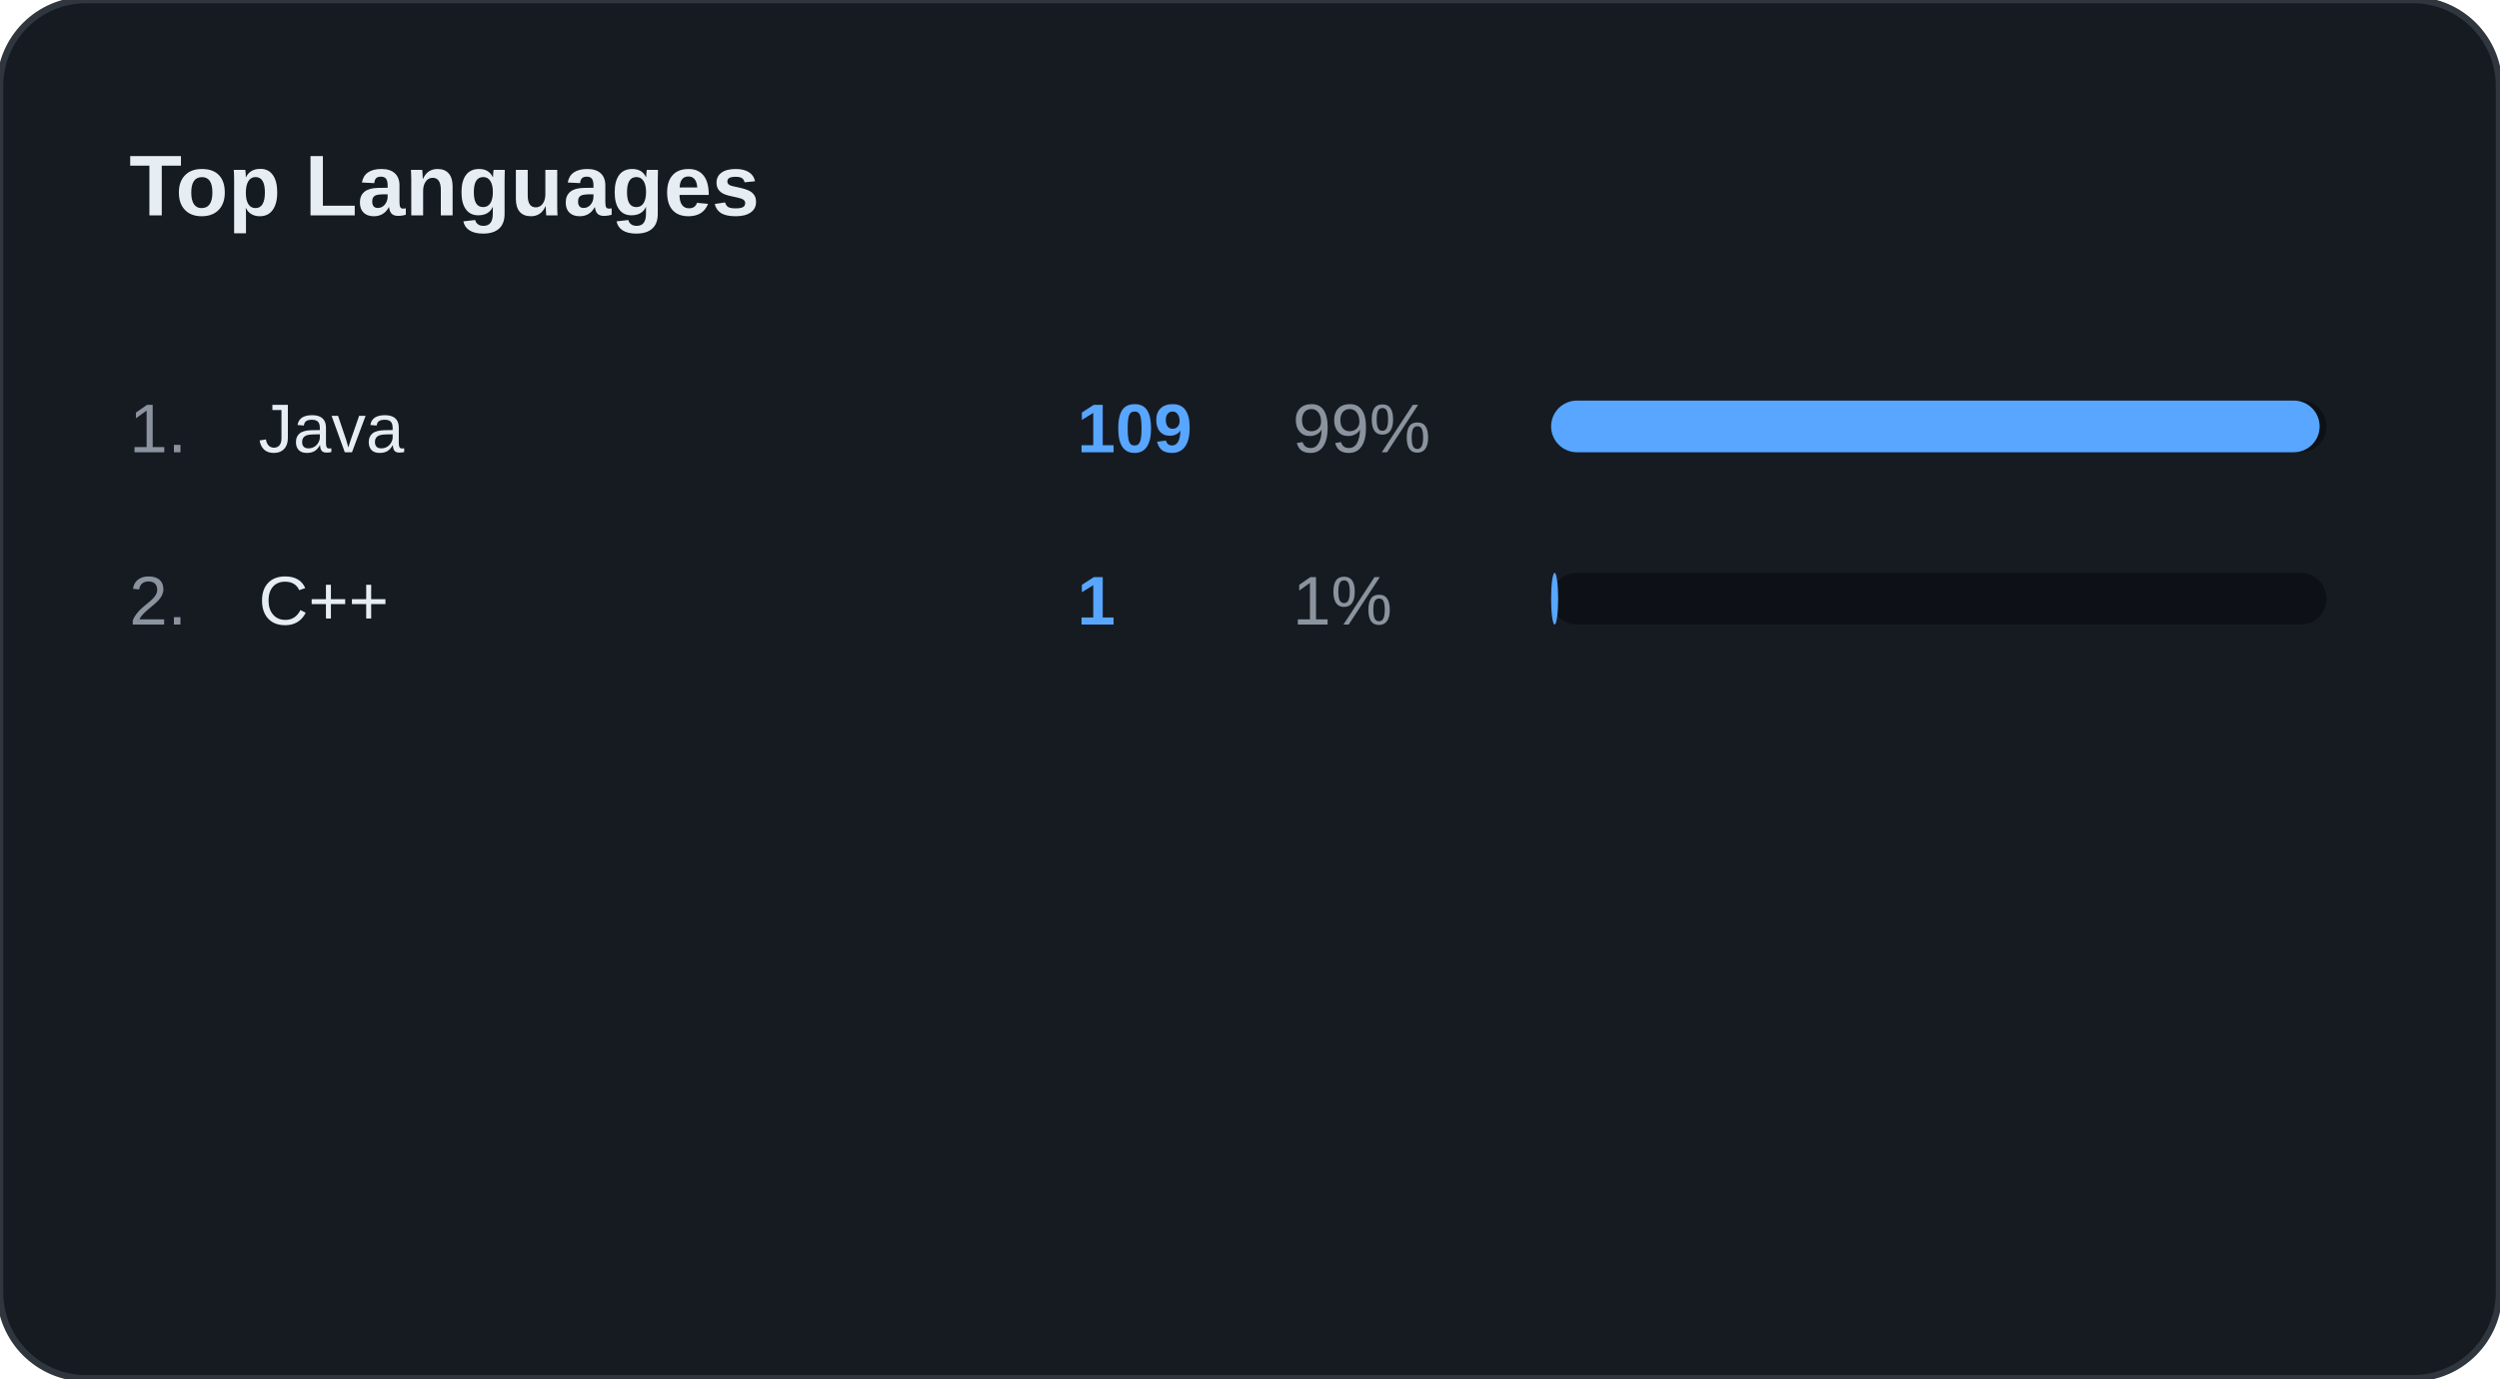
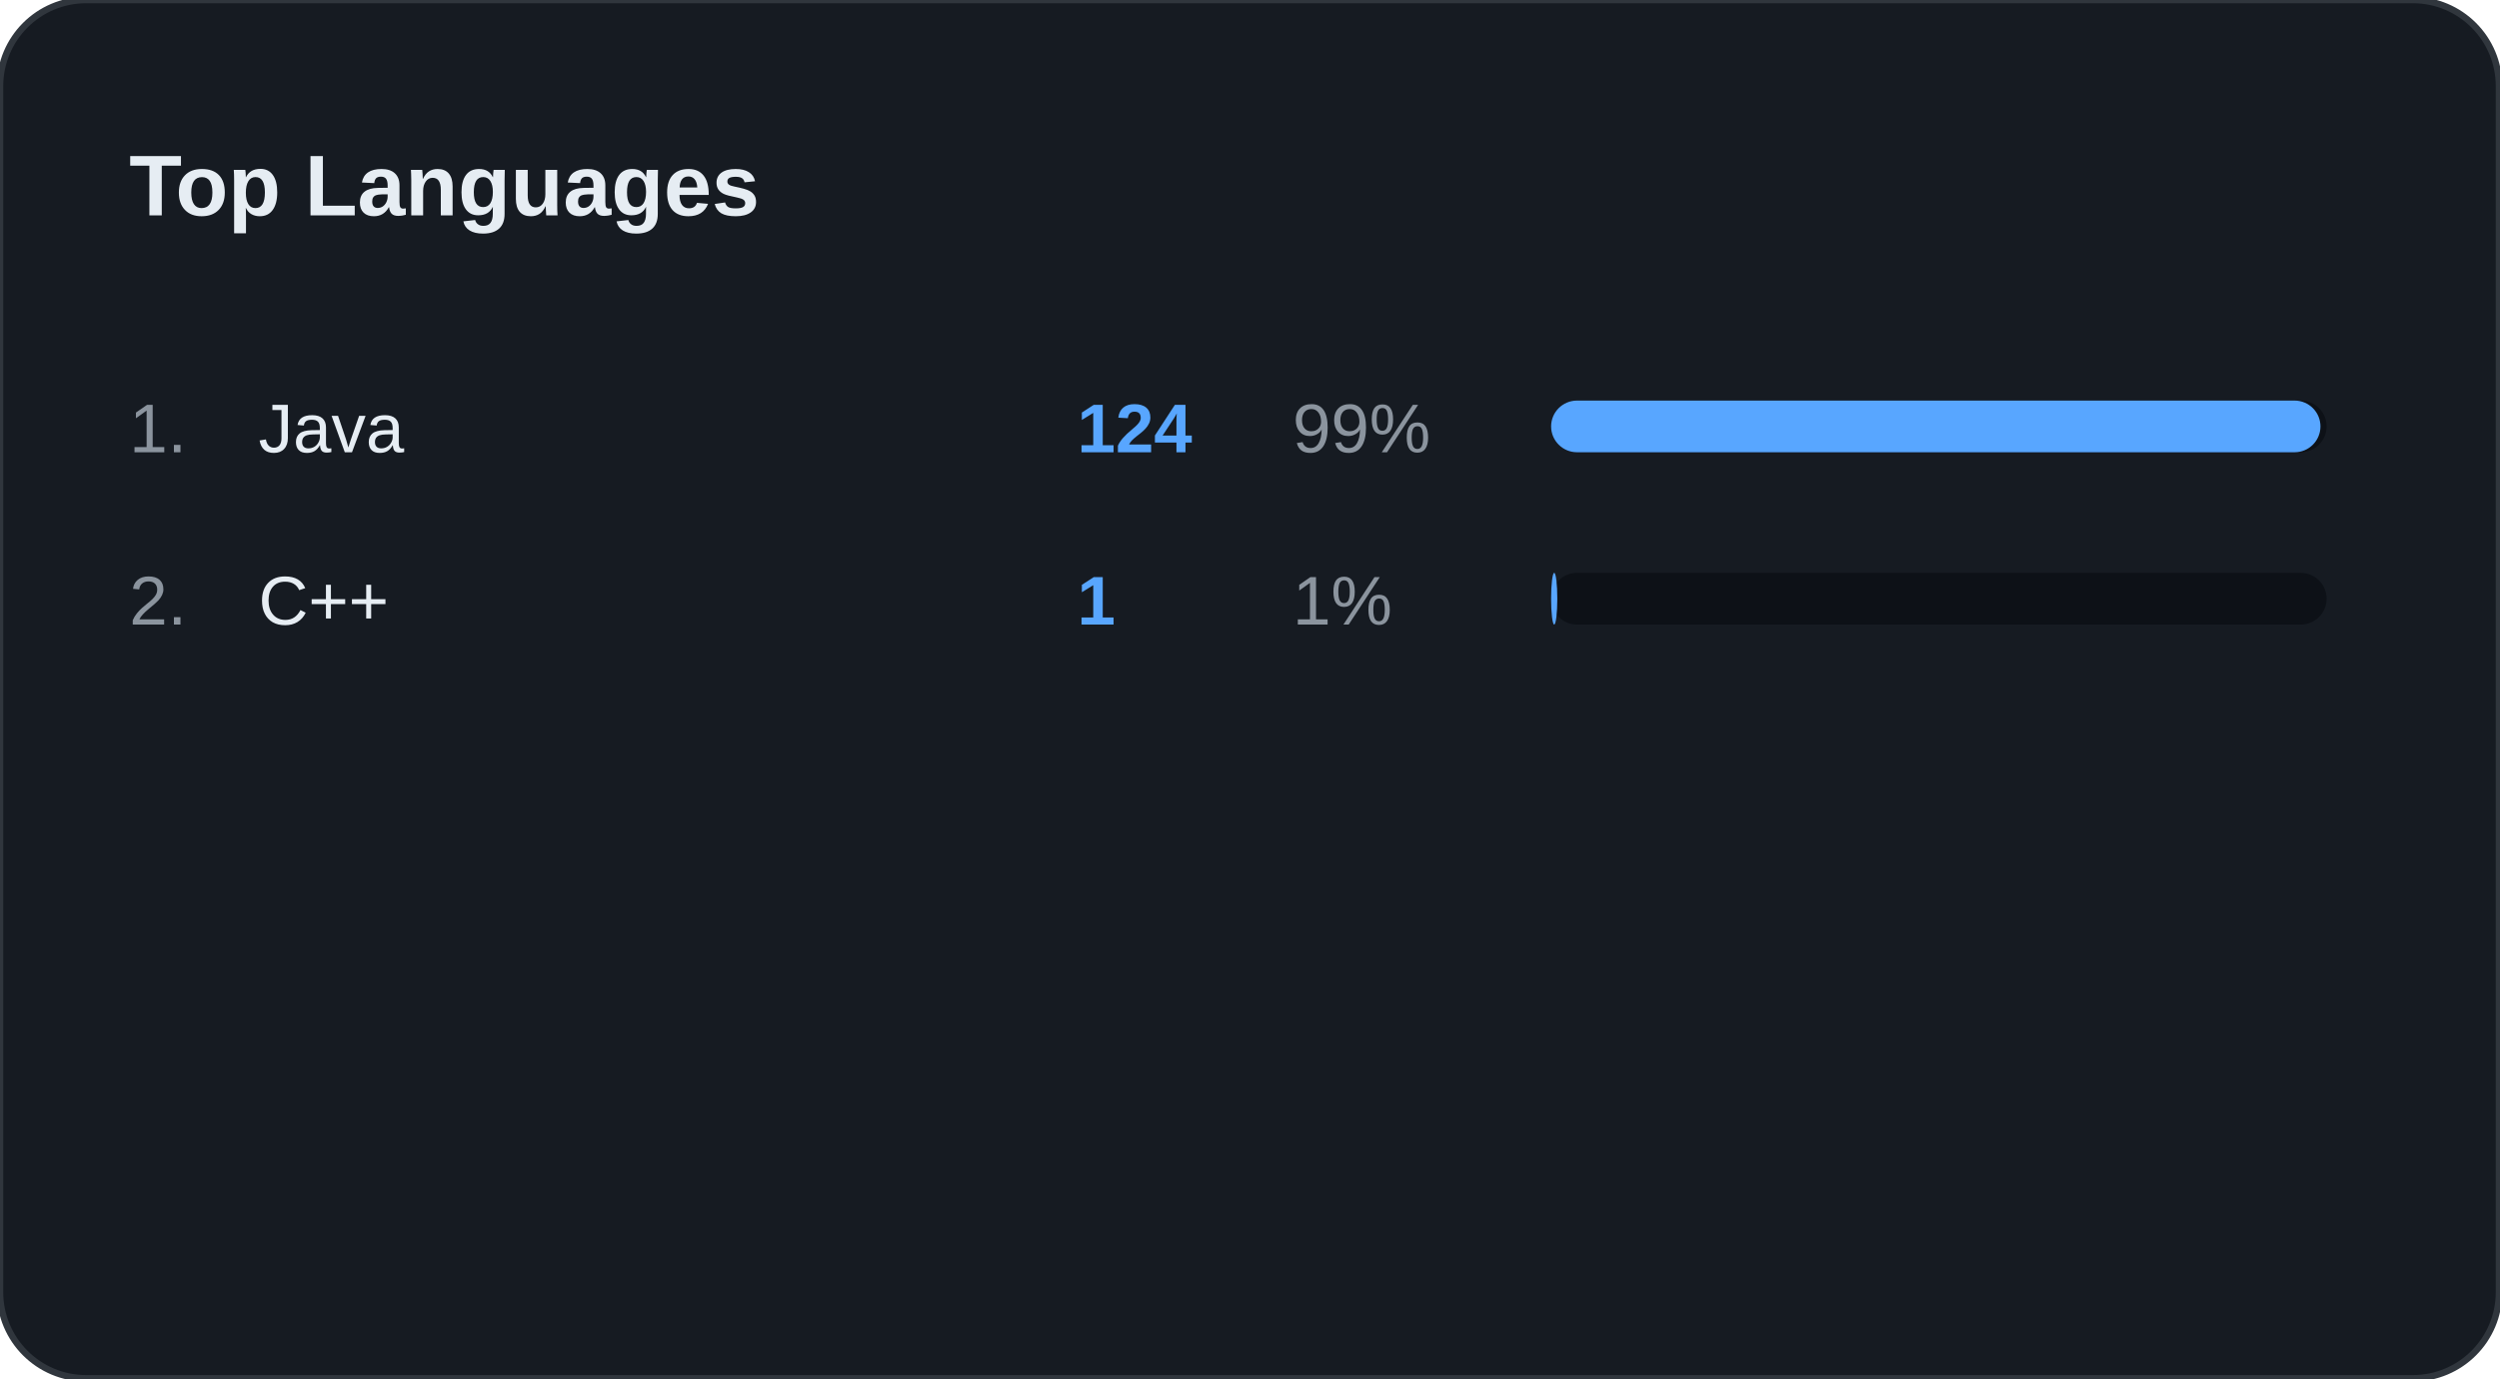
<svg xmlns="http://www.w3.org/2000/svg" width="100%" viewBox="0 0 580 320" preserveAspectRatio="xMidYMid meet">
  <rect width="580" height="320" rx="20" fill="#161B22" stroke="#30363D" stroke-width="1.5" />
  <text x="30" y="50" font-family="Segoe UI, Arial, sans-serif" font-size="20" font-weight="bold" fill="#E6EDF3">Top Languages</text>
  <text x="30" y="105" font-family="Segoe UI, Arial, sans-serif" font-size="16" fill="#8B949E">1.</text>
  <text x="60" y="105" font-family="Segoe UI, Arial, sans-serif" font-size="16" fill="#E6EDF3">Java</text>
-   <text x="250" y="105" font-family="Segoe UI, Arial, sans-serif" font-size="16" font-weight="bold" fill="#58A6FF">109</text>
+   <text x="250" y="105" font-family="Segoe UI, Arial, sans-serif" font-size="16" font-weight="bold" fill="#58A6FF">124</text>
  <text x="300" y="105" font-family="Segoe UI, Arial, sans-serif" font-size="16" fill="#8B949E">99%</text>
  <rect x="360" y="93" width="180" height="12" rx="6" fill="#0D1117" />
-   <rect x="360" y="93" width="178.364" height="12" rx="6" fill="#58A6FF" />
+   <rect x="360" y="93" width="178.56" height="12" rx="6" fill="#58A6FF" />
  <text x="30" y="145" font-family="Segoe UI, Arial, sans-serif" font-size="16" fill="#8B949E">2.</text>
  <text x="60" y="145" font-family="Segoe UI, Arial, sans-serif" font-size="16" fill="#E6EDF3">C++</text>
  <text x="250" y="145" font-family="Segoe UI, Arial, sans-serif" font-size="16" font-weight="bold" fill="#58A6FF">1</text>
  <text x="300" y="145" font-family="Segoe UI, Arial, sans-serif" font-size="16" fill="#8B949E">1%</text>
  <rect x="360" y="133" width="180" height="12" rx="6" fill="#0D1117" />
-   <rect x="360" y="133" width="1.636" height="12" rx="6" fill="#58A6FF" />
+   <rect x="360" y="133" width="1.44" height="12" rx="6" fill="#58A6FF" />
</svg>
